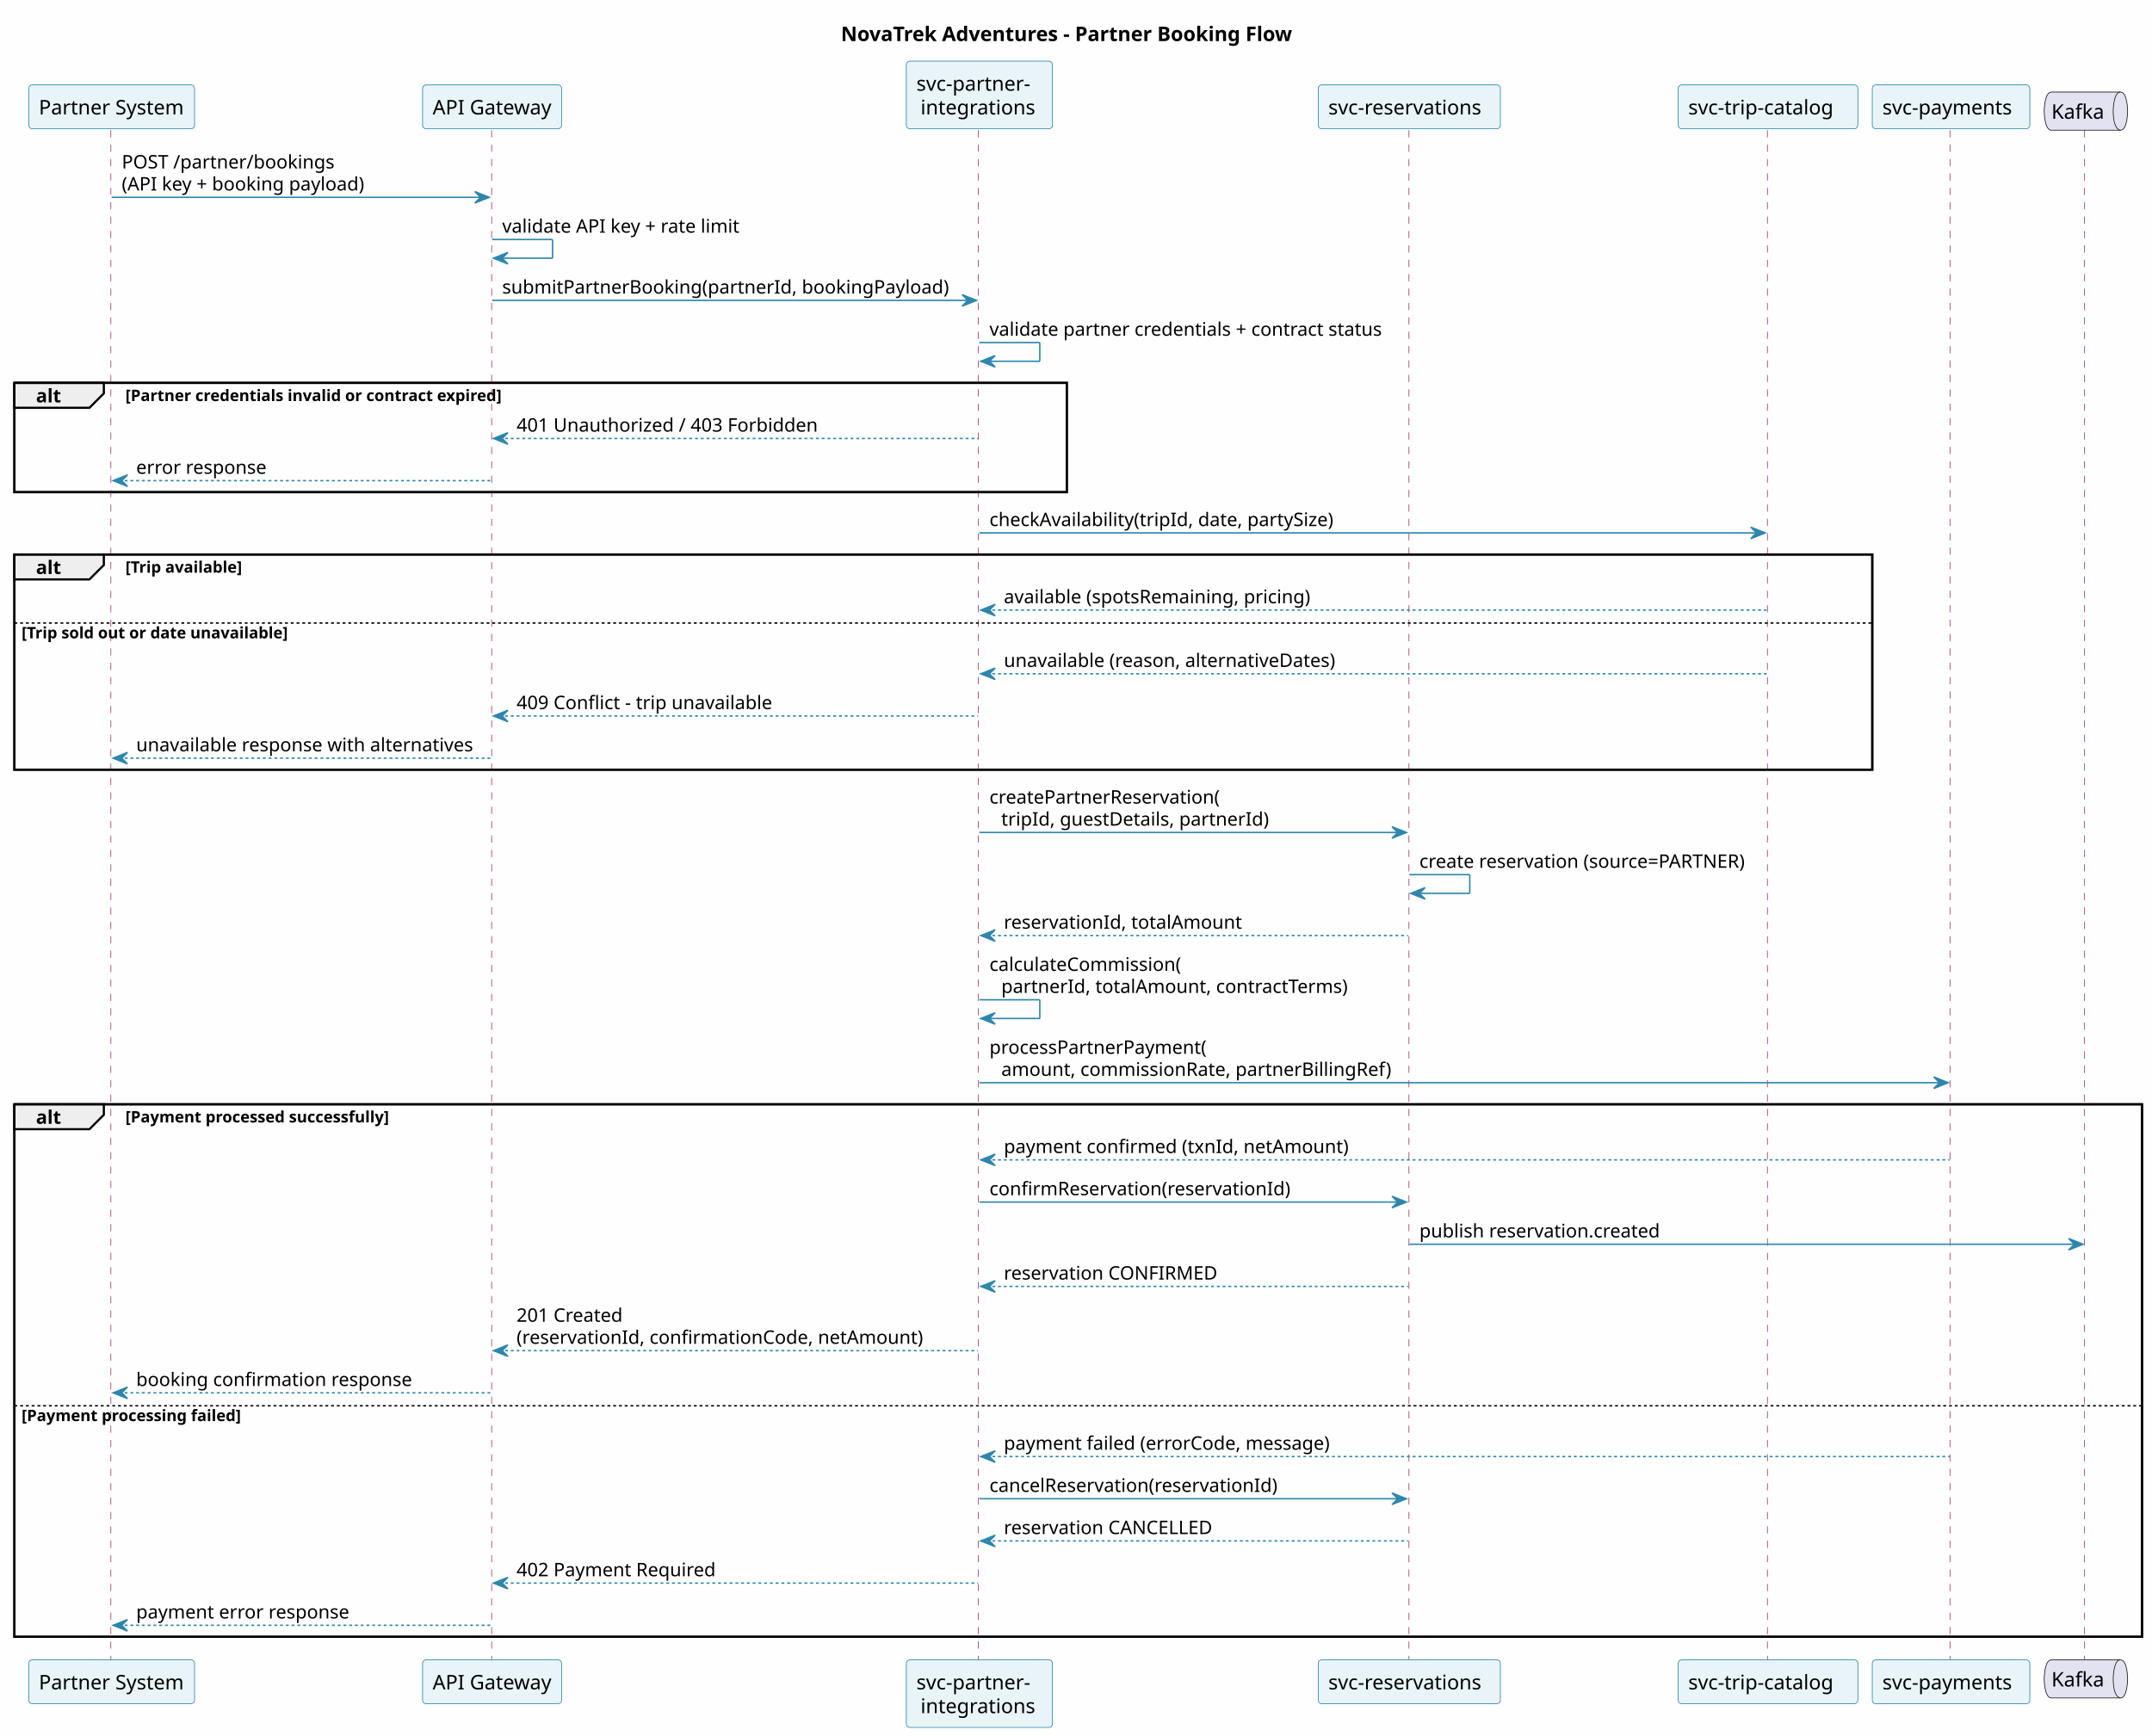
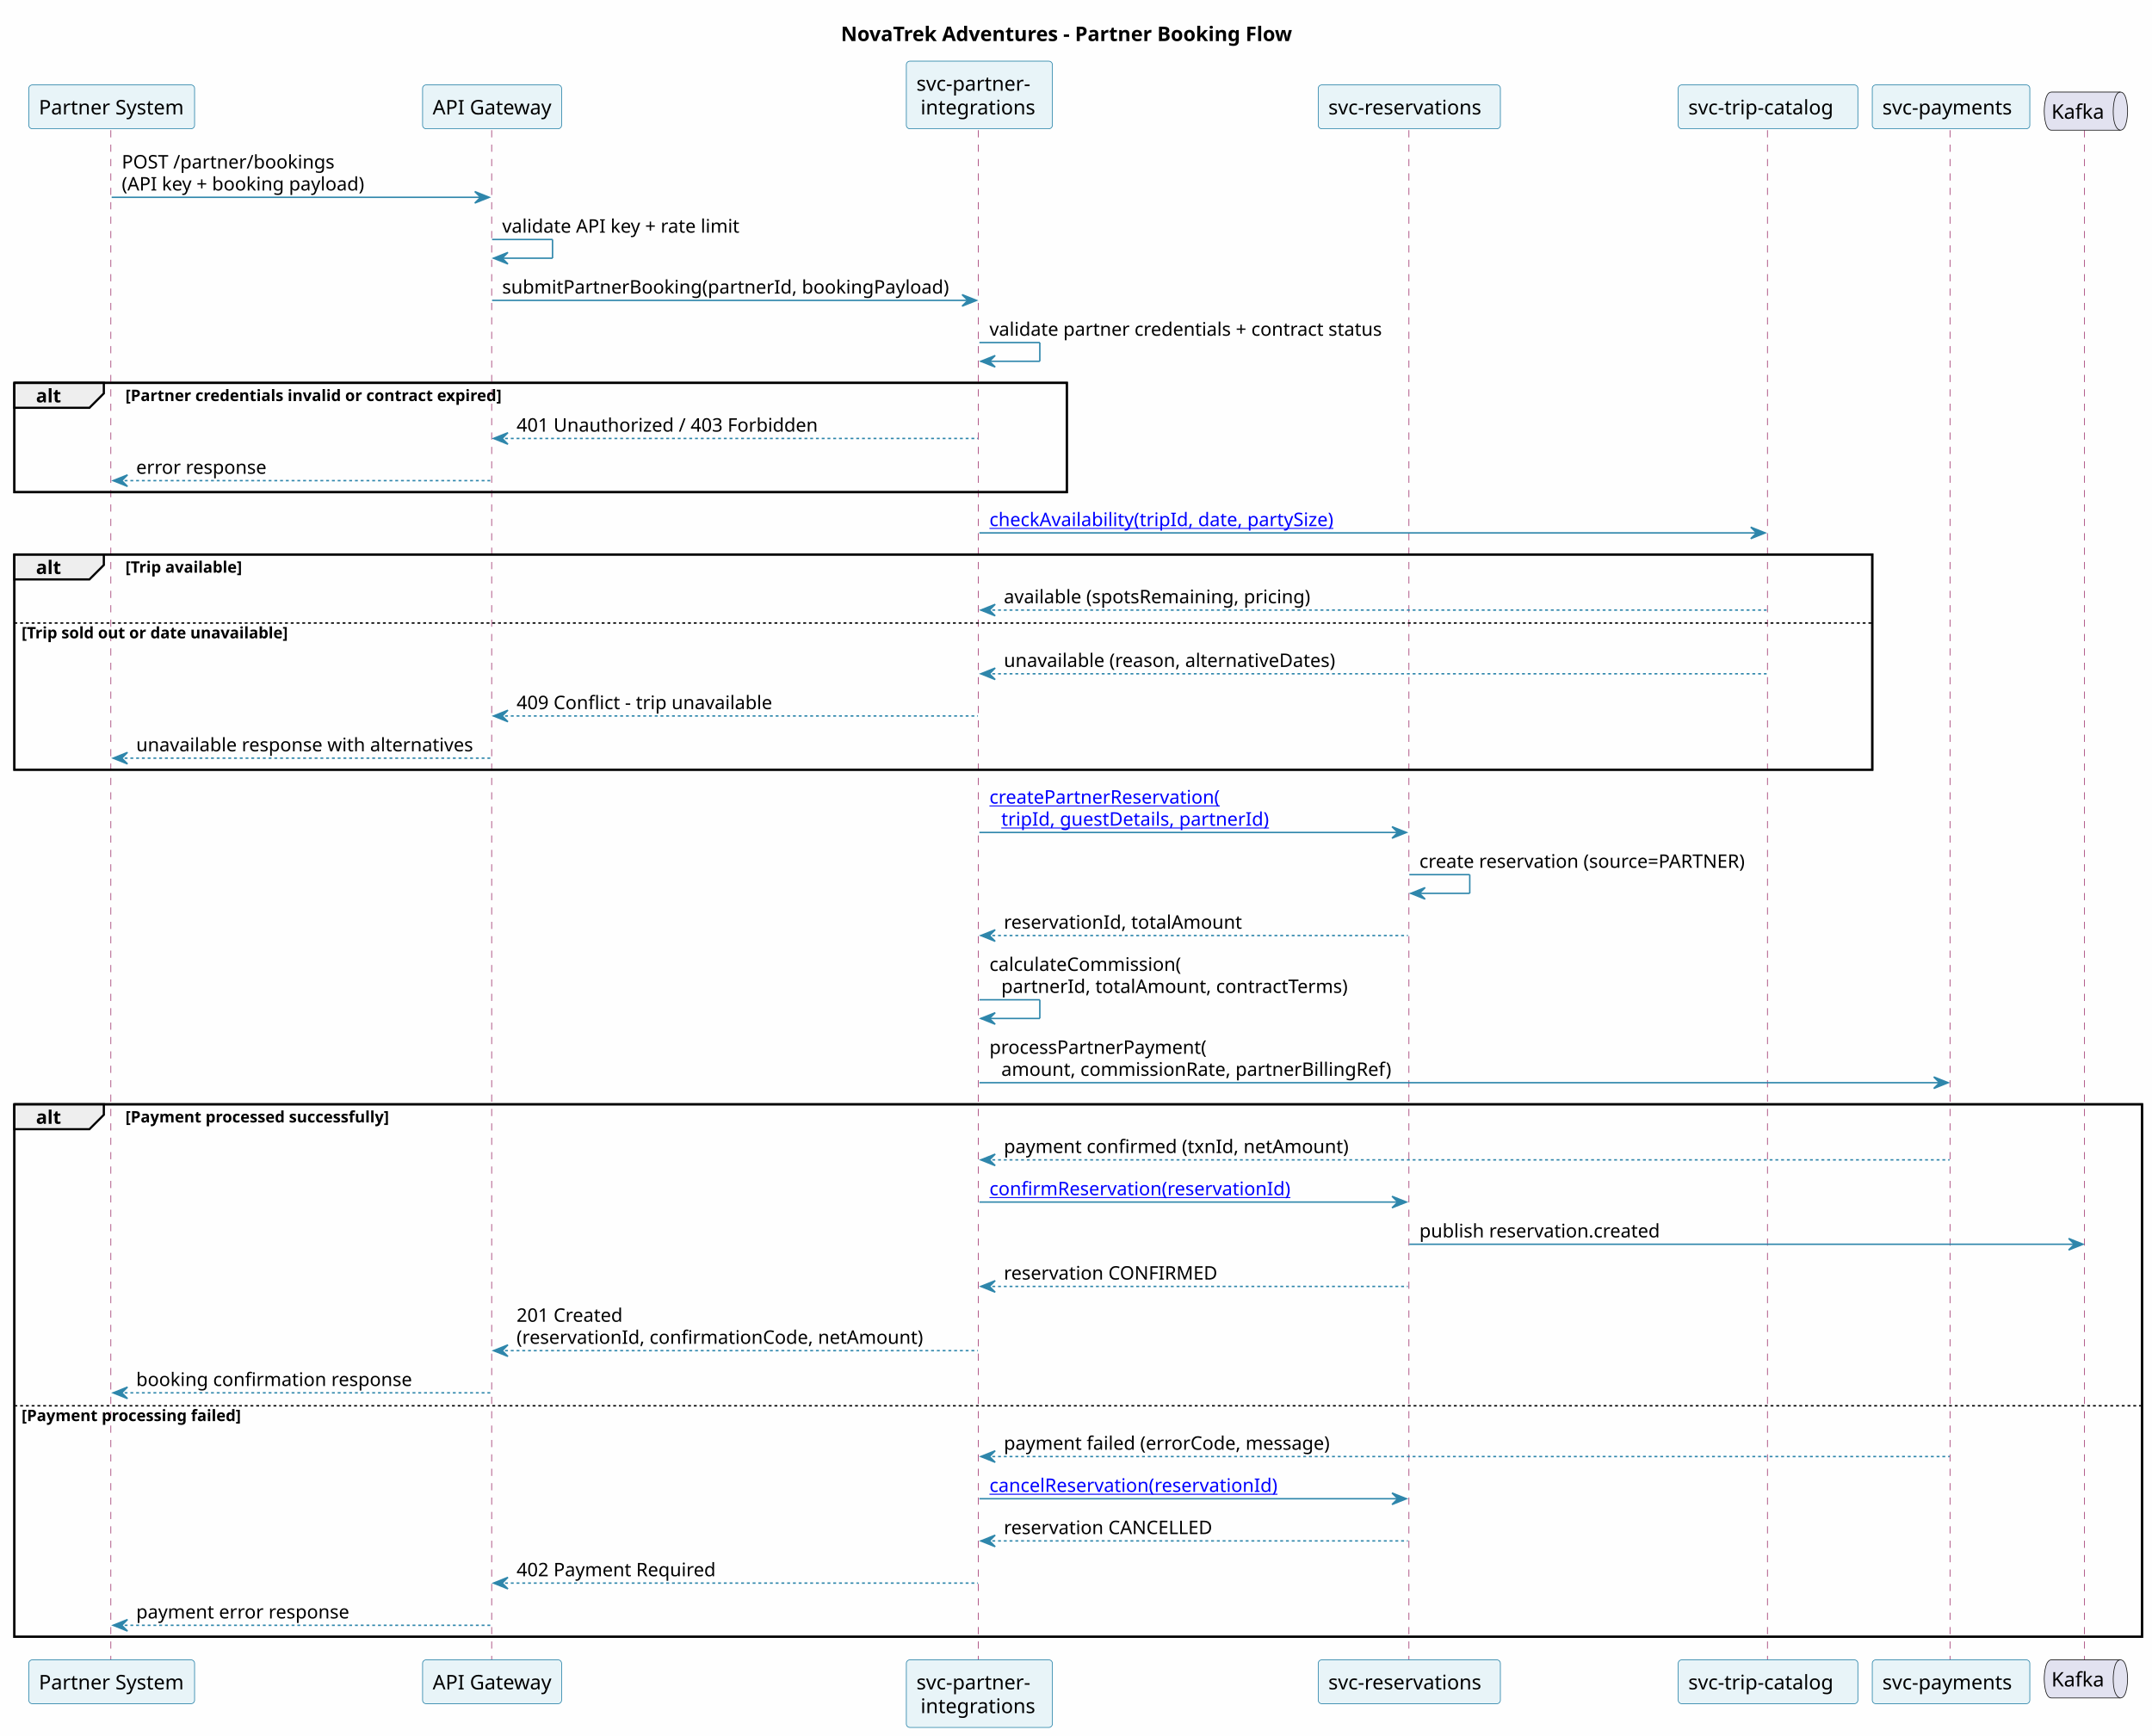
- <svg xmlns="http://www.w3.org/2000/svg" contentStyleType="text/css" data-diagram-type="SEQUENCE" height="1206px" preserveAspectRatio="none" style="width:1495px;height:1206px;background:#FEFEFE;" version="1.1" viewBox="0 0 1495 1206" width="1495px" zoomAndPan="magnify">
+ <svg xmlns="http://www.w3.org/2000/svg" xmlns:xlink="http://www.w3.org/1999/xlink" contentStyleType="text/css" data-diagram-type="SEQUENCE" height="1206px" preserveAspectRatio="none" style="width:1495px;height:1206px;background:#FEFEFE;" version="1.1" viewBox="0 0 1495 1206" width="1495px" zoomAndPan="magnify">
  <defs />
  <g>
    <rect fill="#FEFEFE" height="1206" style="stroke:none;stroke-width:1;" width="1495" x="0" y="0" />
    <text fill="#000000" font-family="Segoe UI" font-size="14" font-weight="bold" lengthAdjust="spacing" textLength="328.747" x="584.154" y="28.535">NovaTrek Adventures - Partner Booking Flow</text>
    <rect fill="none" height="75.932" style="stroke:#000000;stroke-width:1.5;" width="731.108" x="10" y="266.018" />
    <rect fill="none" height="149.508" style="stroke:#000000;stroke-width:1.5;" width="1290.679" x="10" y="385.26" />
    <rect fill="none" height="369.992" style="stroke:#000000;stroke-width:1.5;" width="1478.055" x="10" y="767.252" />
    <g>
      <rect fill="#000000" fill-opacity="0" height="1063.779" width="8" x="73.589" y="90.465" />
      <line style="stroke:#A23B72;stroke-width:0.5;stroke-dasharray:5,5;" x1="77" x2="77" y1="90.465" y2="1154.244" />
    </g>
    <g>
      <rect fill="#000000" fill-opacity="0" height="1063.779" width="8" x="337.854" y="90.465" />
      <line style="stroke:#A23B72;stroke-width:0.5;stroke-dasharray:5,5;" x1="341.565" x2="341.565" y1="90.465" y2="1154.244" />
    </g>
    <g>
      <rect fill="#000000" fill-opacity="0" height="1063.779" width="8" x="676.368" y="90.465" />
      <line style="stroke:#A23B72;stroke-width:0.5;stroke-dasharray:5,5;" x1="679.628" x2="679.628" y1="90.465" y2="1154.244" />
    </g>
    <g>
      <rect fill="#000000" fill-opacity="0" height="1063.779" width="8" x="975.048" y="90.465" />
      <line style="stroke:#A23B72;stroke-width:0.5;stroke-dasharray:5,5;" x1="978.781" x2="978.781" y1="90.465" y2="1154.244" />
    </g>
    <g>
      <rect fill="#000000" fill-opacity="0" height="1063.779" width="8" x="1224.267" y="90.465" />
      <line style="stroke:#A23B72;stroke-width:0.5;stroke-dasharray:5,5;" x1="1227.854" x2="1227.854" y1="90.465" y2="1154.244" />
    </g>
    <g>
      <rect fill="#000000" fill-opacity="0" height="1063.779" width="8" x="1351.4" y="90.465" />
      <line style="stroke:#A23B72;stroke-width:0.5;stroke-dasharray:5,5;" x1="1354.679" x2="1354.679" y1="90.465" y2="1154.244" />
    </g>
    <g>
      <rect fill="#000000" fill-opacity="0" height="1063.779" width="8" x="1445.088" y="90.465" />
      <line style="stroke:#A23B72;stroke-width:0.5;stroke-dasharray:5,5;" x1="1448.122" x2="1448.122" y1="90.465" y2="1154.244" />
    </g>
    <g class="participant participant-head" data-participant="partner">
      <rect fill="#E8F4F8" height="30.488" rx="2.5" ry="2.5" style="stroke:#2E86AB;stroke-width:0.5;" width="115.179" x="20" y="58.977" />
      <text fill="#000000" font-family="Segoe UI" font-size="14" lengthAdjust="spacing" textLength="101.179" x="27" y="79.512">Partner System</text>
    </g>
    <g class="participant participant-tail" data-participant="partner">
      <rect fill="#E8F4F8" height="30.488" rx="2.5" ry="2.5" style="stroke:#2E86AB;stroke-width:0.5;" width="115.179" x="20" y="1153.244" />
      <text fill="#000000" font-family="Segoe UI" font-size="14" lengthAdjust="spacing" textLength="101.179" x="27" y="1173.779">Partner System</text>
    </g>
    <g class="participant participant-head" data-participant="gateway">
      <rect fill="#E8F4F8" height="30.488" rx="2.5" ry="2.5" style="stroke:#2E86AB;stroke-width:0.5;" width="96.578" x="293.565" y="58.977" />
      <text fill="#000000" font-family="Segoe UI" font-size="14" lengthAdjust="spacing" textLength="82.578" x="300.565" y="79.512">API Gateway</text>
    </g>
    <g class="participant participant-tail" data-participant="gateway">
      <rect fill="#E8F4F8" height="30.488" rx="2.5" ry="2.5" style="stroke:#2E86AB;stroke-width:0.5;" width="96.578" x="293.565" y="1153.244" />
      <text fill="#000000" font-family="Segoe UI" font-size="14" lengthAdjust="spacing" textLength="82.578" x="300.565" y="1173.779">API Gateway</text>
    </g>
    <g class="participant participant-head" data-participant="integrations">
      <rect fill="#E8F4F8" height="46.977" rx="2.5" ry="2.5" style="stroke:#2E86AB;stroke-width:0.5;" width="101.48" x="629.628" y="42.488" />
      <text fill="#000000" font-family="Segoe UI" font-size="14" lengthAdjust="spacing" textLength="87.48" x="636.628" y="63.023">svc-partner-</text>
      <text fill="#000000" font-family="Segoe UI" font-size="14" lengthAdjust="spacing" textLength="81.669" x="639.534" y="79.512">integrations</text>
    </g>
    <g class="participant participant-tail" data-participant="integrations">
      <rect fill="#E8F4F8" height="46.977" rx="2.5" ry="2.5" style="stroke:#2E86AB;stroke-width:0.5;" width="101.48" x="629.628" y="1153.244" />
      <text fill="#000000" font-family="Segoe UI" font-size="14" lengthAdjust="spacing" textLength="87.48" x="636.628" y="1173.779">svc-partner-</text>
      <text fill="#000000" font-family="Segoe UI" font-size="14" lengthAdjust="spacing" textLength="81.669" x="639.534" y="1190.268">integrations</text>
    </g>
    <g class="participant participant-head" data-participant="reservations">
-       <rect fill="#E8F4F8" height="30.488" rx="2.5" ry="2.5" style="stroke:#2E86AB;stroke-width:0.5;" width="126.533" x="915.781" y="58.977" />
-       <text fill="#000000" font-family="Segoe UI" font-size="14" lengthAdjust="spacing" textLength="112.533" x="922.781" y="79.512">svc-reservations</text>
+       <a href="/services/svc-reservations/" target="_top" title="/services/svc-reservations/" xlink:actuate="onRequest" xlink:href="/services/svc-reservations/" xlink:show="new" xlink:title="/services/svc-reservations/" xlink:type="simple">
+         <rect fill="#E8F4F8" height="30.488" rx="2.5" ry="2.5" style="stroke:#2E86AB;stroke-width:0.5;" width="126.533" x="915.781" y="58.977" />
+         <text fill="#000000" font-family="Segoe UI" font-size="14" lengthAdjust="spacing" textLength="112.533" x="922.781" y="79.512">svc-reservations</text>
+       </a>
    </g>
    <g class="participant participant-tail" data-participant="reservations">
-       <rect fill="#E8F4F8" height="30.488" rx="2.5" ry="2.5" style="stroke:#2E86AB;stroke-width:0.5;" width="126.533" x="915.781" y="1153.244" />
-       <text fill="#000000" font-family="Segoe UI" font-size="14" lengthAdjust="spacing" textLength="112.533" x="922.781" y="1173.779">svc-reservations</text>
+       <a href="/services/svc-reservations/" target="_top" title="/services/svc-reservations/" xlink:actuate="onRequest" xlink:href="/services/svc-reservations/" xlink:show="new" xlink:title="/services/svc-reservations/" xlink:type="simple">
+         <rect fill="#E8F4F8" height="30.488" rx="2.5" ry="2.5" style="stroke:#2E86AB;stroke-width:0.5;" width="126.533" x="915.781" y="1153.244" />
+         <text fill="#000000" font-family="Segoe UI" font-size="14" lengthAdjust="spacing" textLength="112.533" x="922.781" y="1173.779">svc-reservations</text>
+       </a>
    </g>
    <g class="participant participant-head" data-participant="catalog">
-       <rect fill="#E8F4F8" height="30.488" rx="2.5" ry="2.5" style="stroke:#2E86AB;stroke-width:0.5;" width="124.824" x="1165.854" y="58.977" />
-       <text fill="#000000" font-family="Segoe UI" font-size="14" lengthAdjust="spacing" textLength="110.824" x="1172.854" y="79.512">svc-trip-catalog</text>
+       <a href="/services/svc-trip-catalog/" target="_top" title="/services/svc-trip-catalog/" xlink:actuate="onRequest" xlink:href="/services/svc-trip-catalog/" xlink:show="new" xlink:title="/services/svc-trip-catalog/" xlink:type="simple">
+         <rect fill="#E8F4F8" height="30.488" rx="2.5" ry="2.5" style="stroke:#2E86AB;stroke-width:0.5;" width="124.824" x="1165.854" y="58.977" />
+         <text fill="#000000" font-family="Segoe UI" font-size="14" lengthAdjust="spacing" textLength="110.824" x="1172.854" y="79.512">svc-trip-catalog</text>
+       </a>
    </g>
    <g class="participant participant-tail" data-participant="catalog">
-       <rect fill="#E8F4F8" height="30.488" rx="2.5" ry="2.5" style="stroke:#2E86AB;stroke-width:0.5;" width="124.824" x="1165.854" y="1153.244" />
-       <text fill="#000000" font-family="Segoe UI" font-size="14" lengthAdjust="spacing" textLength="110.824" x="1172.854" y="1173.779">svc-trip-catalog</text>
+       <a href="/services/svc-trip-catalog/" target="_top" title="/services/svc-trip-catalog/" xlink:actuate="onRequest" xlink:href="/services/svc-trip-catalog/" xlink:show="new" xlink:title="/services/svc-trip-catalog/" xlink:type="simple">
+         <rect fill="#E8F4F8" height="30.488" rx="2.5" ry="2.5" style="stroke:#2E86AB;stroke-width:0.5;" width="124.824" x="1165.854" y="1153.244" />
+         <text fill="#000000" font-family="Segoe UI" font-size="14" lengthAdjust="spacing" textLength="110.824" x="1172.854" y="1173.779">svc-trip-catalog</text>
+       </a>
    </g>
    <g class="participant participant-head" data-participant="payments">
      <rect fill="#E8F4F8" height="30.488" rx="2.5" ry="2.5" style="stroke:#2E86AB;stroke-width:0.5;" width="109.443" x="1300.679" y="58.977" />
      <text fill="#000000" font-family="Segoe UI" font-size="14" lengthAdjust="spacing" textLength="95.443" x="1307.679" y="79.512">svc-payments</text>
    </g>
    <g class="participant participant-tail" data-participant="payments">
      <rect fill="#E8F4F8" height="30.488" rx="2.5" ry="2.5" style="stroke:#2E86AB;stroke-width:0.5;" width="109.443" x="1300.679" y="1153.244" />
      <text fill="#000000" font-family="Segoe UI" font-size="14" lengthAdjust="spacing" textLength="95.443" x="1307.679" y="1173.779">svc-payments</text>
    </g>
    <g class="participant participant-head" data-participant="kafka">
      <path d="M1425.122,63.977 L1473.055,63.977 C1478.055,63.977 1478.055,77.221 1478.055,77.221 C1478.055,77.221 1478.055,90.465 1473.055,90.465 L1425.122,90.465 C1420.122,90.465 1420.122,77.221 1420.122,77.221 C1420.122,77.221 1420.122,63.977 1425.122,63.977" fill="#E2E2F0" style="stroke:#181818;stroke-width:0.5;" />
      <path d="M1473.055,63.977 C1468.055,63.977 1468.055,77.221 1468.055,77.221 C1468.055,90.465 1473.055,90.465 1473.055,90.465" fill="none" style="stroke:#181818;stroke-width:0.5;" />
      <text fill="#000000" font-family="Segoe UI" font-size="14" lengthAdjust="spacing" textLength="37.933" x="1425.122" y="82.512">Kafka</text>
    </g>
    <g class="participant participant-tail" data-participant="kafka">
      <path d="M1425.122,1153.244 L1473.055,1153.244 C1478.055,1153.244 1478.055,1166.488 1478.055,1166.488 C1478.055,1166.488 1478.055,1179.732 1473.055,1179.732 L1425.122,1179.732 C1420.122,1179.732 1420.122,1166.488 1420.122,1166.488 C1420.122,1166.488 1420.122,1153.244 1425.122,1153.244" fill="#E2E2F0" style="stroke:#181818;stroke-width:0.5;" />
      <path d="M1473.055,1153.244 C1468.055,1153.244 1468.055,1166.488 1468.055,1166.488 C1468.055,1179.732 1473.055,1179.732 1473.055,1179.732" fill="none" style="stroke:#181818;stroke-width:0.5;" />
      <text fill="#000000" font-family="Segoe UI" font-size="14" lengthAdjust="spacing" textLength="37.933" x="1425.122" y="1171.779">Kafka</text>
    </g>
    <g class="message" data-participant-1="partner" data-participant-2="gateway">
      <polygon fill="#2E86AB" points="329.854,133.086,339.854,137.086,329.854,141.086,333.854,137.086" style="stroke:#2E86AB;stroke-width:1;" />
      <line style="stroke:#2E86AB;stroke-width:1;" x1="77.589" x2="335.854" y1="137.086" y2="137.086" />
      <text fill="#000000" font-family="Segoe UI" font-size="13" lengthAdjust="spacing" textLength="154.737" x="84.589" y="117.033">POST /partner/bookings</text>
      <text fill="#000000" font-family="Segoe UI" font-size="13" lengthAdjust="spacing" textLength="177.715" x="84.589" y="132.344">(API key + booking payload)</text>
    </g>
    <g class="message" data-participant-1="gateway" data-participant-2="gateway">
      <line style="stroke:#2E86AB;stroke-width:1;" x1="341.854" x2="383.854" y1="166.397" y2="166.397" />
      <line style="stroke:#2E86AB;stroke-width:1;" x1="383.854" x2="383.854" y1="166.397" y2="179.397" />
      <line style="stroke:#2E86AB;stroke-width:1;" x1="342.854" x2="383.854" y1="179.397" y2="179.397" />
      <polygon fill="#2E86AB" points="352.854,175.397,342.854,179.397,352.854,183.397,348.854,179.397" style="stroke:#2E86AB;stroke-width:1;" />
      <text fill="#000000" font-family="Segoe UI" font-size="13" lengthAdjust="spacing" textLength="174.199" x="348.854" y="161.654">validate API key + rate limit</text>
    </g>
    <g class="message" data-participant-1="gateway" data-participant-2="integrations">
      <polygon fill="#2E86AB" points="668.368,204.707,678.368,208.707,668.368,212.707,672.368,208.707" style="stroke:#2E86AB;stroke-width:1;" />
      <line style="stroke:#2E86AB;stroke-width:1;" x1="341.854" x2="674.368" y1="208.707" y2="208.707" />
      <text fill="#000000" font-family="Segoe UI" font-size="13" lengthAdjust="spacing" textLength="314.514" x="348.854" y="203.965">submitPartnerBooking(partnerId, bookingPayload)</text>
    </g>
    <g class="message" data-participant-1="integrations" data-participant-2="integrations">
      <line style="stroke:#2E86AB;stroke-width:1;" x1="680.368" x2="722.368" y1="238.018" y2="238.018" />
      <line style="stroke:#2E86AB;stroke-width:1;" x1="722.368" x2="722.368" y1="238.018" y2="251.018" />
      <line style="stroke:#2E86AB;stroke-width:1;" x1="681.368" x2="722.368" y1="251.018" y2="251.018" />
      <polygon fill="#2E86AB" points="691.368,247.018,681.368,251.018,691.368,255.018,687.368,251.018" style="stroke:#2E86AB;stroke-width:1;" />
      <text fill="#000000" font-family="Segoe UI" font-size="13" lengthAdjust="spacing" textLength="284.68" x="687.368" y="233.275">validate partner credentials + contract status</text>
    </g>
    <path d="M10,266.018 L72.139,266.018 L72.139,273.328 L62.139,283.328 L10,283.328 L10,266.018" fill="#EEEEEE" style="stroke:#000000;stroke-width:1.5;" />
    <rect fill="none" height="75.932" style="stroke:#000000;stroke-width:1.5;" width="731.108" x="10" y="266.018" />
    <text fill="#000000" font-family="Segoe UI" font-size="13" font-weight="bold" lengthAdjust="spacing" textLength="17.139" x="25" y="279.586">alt</text>
    <text fill="#000000" font-family="Segoe UI" font-size="11" font-weight="bold" lengthAdjust="spacing" textLength="269.328" x="87.139" y="278.652">[Partner credentials invalid or contract expired]</text>
    <g class="message" data-participant-1="integrations" data-participant-2="gateway">
      <polygon fill="#2E86AB" points="352.854,300.639,342.854,304.639,352.854,308.639,348.854,304.639" style="stroke:#2E86AB;stroke-width:1;" />
      <line style="stroke:#2E86AB;stroke-width:1;stroke-dasharray:2,2;" x1="346.854" x2="679.368" y1="304.639" y2="304.639" />
      <text fill="#000000" font-family="Segoe UI" font-size="13" lengthAdjust="spacing" textLength="221.673" x="358.854" y="299.897">401 Unauthorized / 403 Forbidden</text>
    </g>
    <g class="message" data-participant-1="gateway" data-participant-2="partner">
      <polygon fill="#2E86AB" points="88.589,329.949,78.589,333.949,88.589,337.949,84.589,333.949" style="stroke:#2E86AB;stroke-width:1;" />
      <line style="stroke:#2E86AB;stroke-width:1;stroke-dasharray:2,2;" x1="82.589" x2="340.854" y1="333.949" y2="333.949" />
      <text fill="#000000" font-family="Segoe UI" font-size="13" lengthAdjust="spacing" textLength="92.593" x="94.589" y="329.207">error response</text>
    </g>
    <g class="message" data-participant-1="integrations" data-participant-2="catalog">
      <polygon fill="#2E86AB" points="1216.267,366.26,1226.267,370.26,1216.267,374.26,1220.267,370.26" style="stroke:#2E86AB;stroke-width:1;" />
      <line style="stroke:#2E86AB;stroke-width:1;" x1="680.368" x2="1222.267" y1="370.26" y2="370.26" />
-       <text fill="#000000" font-family="Segoe UI" font-size="13" lengthAdjust="spacing" textLength="249.12" x="687.368" y="365.518">checkAvailability(tripId, date, partySize)</text>
+       <a href="/services/svc-trip-catalog/" target="_top" title="/services/svc-trip-catalog/" xlink:actuate="onRequest" xlink:href="/services/svc-trip-catalog/" xlink:show="new" xlink:title="/services/svc-trip-catalog/" xlink:type="simple">
+         <text fill="#0000FF" font-family="Segoe UI" font-size="13" lengthAdjust="spacing" text-decoration="underline" textLength="249.12" x="687.368" y="365.518">checkAvailability(tripId, date, partySize)</text>
+       </a>
    </g>
    <path d="M10,385.26 L72.139,385.26 L72.139,392.57 L62.139,402.57 L10,402.57 L10,385.26" fill="#EEEEEE" style="stroke:#000000;stroke-width:1.5;" />
    <rect fill="none" height="149.508" style="stroke:#000000;stroke-width:1.5;" width="1290.679" x="10" y="385.26" />
    <text fill="#000000" font-family="Segoe UI" font-size="13" font-weight="bold" lengthAdjust="spacing" textLength="17.139" x="25" y="398.828">alt</text>
    <text fill="#000000" font-family="Segoe UI" font-size="11" font-weight="bold" lengthAdjust="spacing" textLength="85.626" x="87.139" y="397.894">[Trip available]</text>
    <g class="message" data-participant-1="catalog" data-participant-2="integrations">
      <polygon fill="#2E86AB" points="691.368,419.881,681.368,423.881,691.368,427.881,687.368,423.881" style="stroke:#2E86AB;stroke-width:1;" />
      <line style="stroke:#2E86AB;stroke-width:1;stroke-dasharray:2,2;" x1="685.368" x2="1227.267" y1="423.881" y2="423.881" />
      <text fill="#000000" font-family="Segoe UI" font-size="13" lengthAdjust="spacing" textLength="220.429" x="697.368" y="419.139">available (spotsRemaining, pricing)</text>
    </g>
    <line style="stroke:#000000;stroke-width:1;stroke-dasharray:2,2;" x1="10" x2="1300.679" y1="432.881" y2="432.881" />
    <text fill="#000000" font-family="Segoe UI" font-size="11" font-weight="bold" lengthAdjust="spacing" textLength="194.079" x="15" y="443.516">[Trip sold out or date unavailable]</text>
    <g class="message" data-participant-1="catalog" data-participant-2="integrations">
      <polygon fill="#2E86AB" points="691.368,464.147,681.368,468.147,691.368,472.147,687.368,468.147" style="stroke:#2E86AB;stroke-width:1;" />
      <line style="stroke:#2E86AB;stroke-width:1;stroke-dasharray:2,2;" x1="685.368" x2="1227.267" y1="468.147" y2="468.147" />
      <text fill="#000000" font-family="Segoe UI" font-size="13" lengthAdjust="spacing" textLength="236.165" x="697.368" y="463.404">unavailable (reason, alternativeDates)</text>
    </g>
    <g class="message" data-participant-1="integrations" data-participant-2="gateway">
      <polygon fill="#2E86AB" points="352.854,493.457,342.854,497.457,352.854,501.457,348.854,497.457" style="stroke:#2E86AB;stroke-width:1;" />
      <line style="stroke:#2E86AB;stroke-width:1;stroke-dasharray:2,2;" x1="346.854" x2="679.368" y1="497.457" y2="497.457" />
      <text fill="#000000" font-family="Segoe UI" font-size="13" lengthAdjust="spacing" textLength="190.722" x="358.854" y="492.715">409 Conflict - trip unavailable</text>
    </g>
    <g class="message" data-participant-1="gateway" data-participant-2="partner">
      <polygon fill="#2E86AB" points="88.589,522.768,78.589,526.768,88.589,530.768,84.589,526.768" style="stroke:#2E86AB;stroke-width:1;" />
      <line style="stroke:#2E86AB;stroke-width:1;stroke-dasharray:2,2;" x1="82.589" x2="340.854" y1="526.768" y2="526.768" />
      <text fill="#000000" font-family="Segoe UI" font-size="13" lengthAdjust="spacing" textLength="240.265" x="94.589" y="522.025">unavailable response with alternatives</text>
    </g>
    <g class="message" data-participant-1="integrations" data-participant-2="reservations">
      <polygon fill="#2E86AB" points="967.048,574.389,977.048,578.389,967.048,582.389,971.048,578.389" style="stroke:#2E86AB;stroke-width:1;" />
      <line style="stroke:#2E86AB;stroke-width:1;" x1="680.368" x2="973.048" y1="578.389" y2="578.389" />
-       <text fill="#000000" font-family="Segoe UI" font-size="13" lengthAdjust="spacing" textLength="161.142" x="687.368" y="558.336">createPartnerReservation(</text>
-       <text fill="#000000" font-family="Segoe UI" font-size="13" lengthAdjust="spacing" textLength="190.899" x="695.595" y="573.646">tripId, guestDetails, partnerId)</text>
+       <a href="/services/svc-reservations/" target="_top" title="/services/svc-reservations/" xlink:actuate="onRequest" xlink:href="/services/svc-reservations/" xlink:show="new" xlink:title="/services/svc-reservations/" xlink:type="simple">
+         <text fill="#0000FF" font-family="Segoe UI" font-size="13" lengthAdjust="spacing" text-decoration="underline" textLength="161.142" x="687.368" y="558.336">createPartnerReservation(</text>
+       </a>
+       <a href="/services/svc-reservations/" target="_top" title="/services/svc-reservations/" xlink:actuate="onRequest" xlink:href="/services/svc-reservations/" xlink:show="new" xlink:title="/services/svc-reservations/" xlink:type="simple">
+         <text fill="#0000FF" font-family="Segoe UI" font-size="13" lengthAdjust="spacing" text-decoration="underline" textLength="190.899" x="695.595" y="573.646">tripId, guestDetails, partnerId)</text>
+       </a>
    </g>
    <g class="message" data-participant-1="reservations" data-participant-2="reservations">
      <line style="stroke:#2E86AB;stroke-width:1;" x1="979.048" x2="1021.048" y1="607.699" y2="607.699" />
      <line style="stroke:#2E86AB;stroke-width:1;" x1="1021.048" x2="1021.048" y1="607.699" y2="620.699" />
      <line style="stroke:#2E86AB;stroke-width:1;" x1="980.048" x2="1021.048" y1="620.699" y2="620.699" />
      <polygon fill="#2E86AB" points="990.048,616.699,980.048,620.699,990.048,624.699,986.048,620.699" style="stroke:#2E86AB;stroke-width:1;" />
      <text fill="#000000" font-family="Segoe UI" font-size="13" lengthAdjust="spacing" textLength="235.219" x="986.048" y="602.957">create reservation (source=PARTNER)</text>
    </g>
    <g class="message" data-participant-1="reservations" data-participant-2="integrations">
      <polygon fill="#2E86AB" points="691.368,646.01,681.368,650.01,691.368,654.01,687.368,650.01" style="stroke:#2E86AB;stroke-width:1;" />
      <line style="stroke:#2E86AB;stroke-width:1;stroke-dasharray:2,2;" x1="685.368" x2="978.048" y1="650.01" y2="650.01" />
      <text fill="#000000" font-family="Segoe UI" font-size="13" lengthAdjust="spacing" textLength="169.222" x="697.368" y="645.268">reservationId, totalAmount</text>
    </g>
    <g class="message" data-participant-1="integrations" data-participant-2="integrations">
      <line style="stroke:#2E86AB;stroke-width:1;" x1="680.368" x2="722.368" y1="694.631" y2="694.631" />
      <line style="stroke:#2E86AB;stroke-width:1;" x1="722.368" x2="722.368" y1="694.631" y2="707.631" />
      <line style="stroke:#2E86AB;stroke-width:1;" x1="681.368" x2="722.368" y1="707.631" y2="707.631" />
      <polygon fill="#2E86AB" points="691.368,703.631,681.368,707.631,691.368,711.631,687.368,707.631" style="stroke:#2E86AB;stroke-width:1;" />
      <text fill="#000000" font-family="Segoe UI" font-size="13" lengthAdjust="spacing" textLength="137.668" x="687.368" y="674.578">calculateCommission(</text>
      <text fill="#000000" font-family="Segoe UI" font-size="13" lengthAdjust="spacing" textLength="248.657" x="695.595" y="689.889">partnerId, totalAmount, contractTerms)</text>
    </g>
    <g class="message" data-participant-1="integrations" data-participant-2="payments">
      <polygon fill="#2E86AB" points="1343.4,748.252,1353.4,752.252,1343.4,756.252,1347.4,752.252" style="stroke:#2E86AB;stroke-width:1;" />
      <line style="stroke:#2E86AB;stroke-width:1;" x1="680.368" x2="1349.4" y1="752.252" y2="752.252" />
      <text fill="#000000" font-family="Segoe UI" font-size="13" lengthAdjust="spacing" textLength="151.512" x="687.368" y="732.199">processPartnerPayment(</text>
      <text fill="#000000" font-family="Segoe UI" font-size="13" lengthAdjust="spacing" textLength="277.323" x="695.595" y="747.51">amount, commissionRate, partnerBillingRef)</text>
    </g>
    <path d="M10,767.252 L72.139,767.252 L72.139,774.562 L62.139,784.562 L10,784.562 L10,767.252" fill="#EEEEEE" style="stroke:#000000;stroke-width:1.5;" />
    <rect fill="none" height="369.992" style="stroke:#000000;stroke-width:1.5;" width="1478.055" x="10" y="767.252" />
    <text fill="#000000" font-family="Segoe UI" font-size="13" font-weight="bold" lengthAdjust="spacing" textLength="17.139" x="25" y="780.82">alt</text>
    <text fill="#000000" font-family="Segoe UI" font-size="11" font-weight="bold" lengthAdjust="spacing" textLength="191.001" x="87.139" y="779.887">[Payment processed successfully]</text>
    <g class="message" data-participant-1="payments" data-participant-2="integrations">
      <polygon fill="#2E86AB" points="691.368,801.873,681.368,805.873,691.368,809.873,687.368,805.873" style="stroke:#2E86AB;stroke-width:1;" />
      <line style="stroke:#2E86AB;stroke-width:1;stroke-dasharray:2,2;" x1="685.368" x2="1354.4" y1="805.873" y2="805.873" />
      <text fill="#000000" font-family="Segoe UI" font-size="13" lengthAdjust="spacing" textLength="246.594" x="697.368" y="801.131">payment confirmed (txnId, netAmount)</text>
    </g>
    <g class="message" data-participant-1="integrations" data-participant-2="reservations">
      <polygon fill="#2E86AB" points="967.048,831.184,977.048,835.184,967.048,839.184,971.048,835.184" style="stroke:#2E86AB;stroke-width:1;" />
      <line style="stroke:#2E86AB;stroke-width:1;" x1="680.368" x2="973.048" y1="835.184" y2="835.184" />
-       <text fill="#000000" font-family="Segoe UI" font-size="13" lengthAdjust="spacing" textLength="212.653" x="687.368" y="830.441">confirmReservation(reservationId)</text>
+       <a href="/services/svc-reservations/" target="_top" title="/services/svc-reservations/" xlink:actuate="onRequest" xlink:href="/services/svc-reservations/" xlink:show="new" xlink:title="/services/svc-reservations/" xlink:type="simple">
+         <text fill="#0000FF" font-family="Segoe UI" font-size="13" lengthAdjust="spacing" text-decoration="underline" textLength="212.653" x="687.368" y="830.441">confirmReservation(reservationId)</text>
+       </a>
    </g>
    <g class="message" data-participant-1="reservations" data-participant-2="kafka">
      <polygon fill="#2E86AB" points="1437.088,860.494,1447.088,864.494,1437.088,868.494,1441.088,864.494" style="stroke:#2E86AB;stroke-width:1;" />
      <line style="stroke:#2E86AB;stroke-width:1;" x1="979.048" x2="1443.088" y1="864.494" y2="864.494" />
      <text fill="#000000" font-family="Segoe UI" font-size="13" lengthAdjust="spacing" textLength="171.888" x="986.048" y="859.752">publish reservation.created</text>
    </g>
    <g class="message" data-participant-1="reservations" data-participant-2="integrations">
      <polygon fill="#2E86AB" points="691.368,889.805,681.368,893.805,691.368,897.805,687.368,893.805" style="stroke:#2E86AB;stroke-width:1;" />
      <line style="stroke:#2E86AB;stroke-width:1;stroke-dasharray:2,2;" x1="685.368" x2="978.048" y1="893.805" y2="893.805" />
      <text fill="#000000" font-family="Segoe UI" font-size="13" lengthAdjust="spacing" textLength="150.059" x="697.368" y="889.062">reservation CONFIRMED</text>
    </g>
    <g class="message" data-participant-1="integrations" data-participant-2="gateway">
      <polygon fill="#2E86AB" points="352.854,934.426,342.854,938.426,352.854,942.426,348.854,938.426" style="stroke:#2E86AB;stroke-width:1;" />
      <line style="stroke:#2E86AB;stroke-width:1;stroke-dasharray:2,2;" x1="346.854" x2="679.368" y1="938.426" y2="938.426" />
      <text fill="#000000" font-family="Segoe UI" font-size="13" lengthAdjust="spacing" textLength="77.797" x="358.854" y="918.373">201 Created</text>
      <text fill="#000000" font-family="Segoe UI" font-size="13" lengthAdjust="spacing" textLength="290.393" x="358.854" y="933.684">(reservationId, confirmationCode, netAmount)</text>
    </g>
    <g class="message" data-participant-1="gateway" data-participant-2="partner">
      <polygon fill="#2E86AB" points="88.589,963.736,78.589,967.736,88.589,971.736,84.589,967.736" style="stroke:#2E86AB;stroke-width:1;" />
      <line style="stroke:#2E86AB;stroke-width:1;stroke-dasharray:2,2;" x1="82.589" x2="340.854" y1="967.736" y2="967.736" />
      <text fill="#000000" font-family="Segoe UI" font-size="13" lengthAdjust="spacing" textLength="197.761" x="94.589" y="962.994">booking confirmation response</text>
    </g>
    <line style="stroke:#000000;stroke-width:1;stroke-dasharray:2,2;" x1="10" x2="1488.055" y1="976.736" y2="976.736" />
    <text fill="#000000" font-family="Segoe UI" font-size="11" font-weight="bold" lengthAdjust="spacing" textLength="157.851" x="15" y="987.371">[Payment processing failed]</text>
    <g class="message" data-participant-1="payments" data-participant-2="integrations">
      <polygon fill="#2E86AB" points="691.368,1008.002,681.368,1012.002,691.368,1016.002,687.368,1012.002" style="stroke:#2E86AB;stroke-width:1;" />
      <line style="stroke:#2E86AB;stroke-width:1;stroke-dasharray:2,2;" x1="685.368" x2="1354.4" y1="1012.002" y2="1012.002" />
      <text fill="#000000" font-family="Segoe UI" font-size="13" lengthAdjust="spacing" textLength="233.023" x="697.368" y="1007.26">payment failed (errorCode, message)</text>
    </g>
    <g class="message" data-participant-1="integrations" data-participant-2="reservations">
      <polygon fill="#2E86AB" points="967.048,1037.312,977.048,1041.312,967.048,1045.312,971.048,1041.312" style="stroke:#2E86AB;stroke-width:1;" />
      <line style="stroke:#2E86AB;stroke-width:1;" x1="680.368" x2="973.048" y1="1041.312" y2="1041.312" />
-       <text fill="#000000" font-family="Segoe UI" font-size="13" lengthAdjust="spacing" textLength="203.512" x="687.368" y="1036.57">cancelReservation(reservationId)</text>
+       <a href="/services/svc-reservations/" target="_top" title="/services/svc-reservations/" xlink:actuate="onRequest" xlink:href="/services/svc-reservations/" xlink:show="new" xlink:title="/services/svc-reservations/" xlink:type="simple">
+         <text fill="#0000FF" font-family="Segoe UI" font-size="13" lengthAdjust="spacing" text-decoration="underline" textLength="203.512" x="687.368" y="1036.57">cancelReservation(reservationId)</text>
+       </a>
    </g>
    <g class="message" data-participant-1="reservations" data-participant-2="integrations">
      <polygon fill="#2E86AB" points="691.368,1066.623,681.368,1070.623,691.368,1074.623,687.368,1070.623" style="stroke:#2E86AB;stroke-width:1;" />
      <line style="stroke:#2E86AB;stroke-width:1;stroke-dasharray:2,2;" x1="685.368" x2="978.048" y1="1070.623" y2="1070.623" />
      <text fill="#000000" font-family="Segoe UI" font-size="13" lengthAdjust="spacing" textLength="148.7" x="697.368" y="1065.881">reservation CANCELLED</text>
    </g>
    <g class="message" data-participant-1="integrations" data-participant-2="gateway">
      <polygon fill="#2E86AB" points="352.854,1095.934,342.854,1099.934,352.854,1103.934,348.854,1099.934" style="stroke:#2E86AB;stroke-width:1;" />
      <line style="stroke:#2E86AB;stroke-width:1;stroke-dasharray:2,2;" x1="346.854" x2="679.368" y1="1099.934" y2="1099.934" />
      <text fill="#000000" font-family="Segoe UI" font-size="13" lengthAdjust="spacing" textLength="142.568" x="358.854" y="1095.191">402 Payment Required</text>
    </g>
    <g class="message" data-participant-1="gateway" data-participant-2="partner">
      <polygon fill="#2E86AB" points="88.589,1125.244,78.589,1129.244,88.589,1133.244,84.589,1129.244" style="stroke:#2E86AB;stroke-width:1;" />
      <line style="stroke:#2E86AB;stroke-width:1;stroke-dasharray:2,2;" x1="82.589" x2="340.854" y1="1129.244" y2="1129.244" />
      <text fill="#000000" font-family="Segoe UI" font-size="13" lengthAdjust="spacing" textLength="151.169" x="94.589" y="1124.502">payment error response</text>
    </g>
  </g>
</svg>
